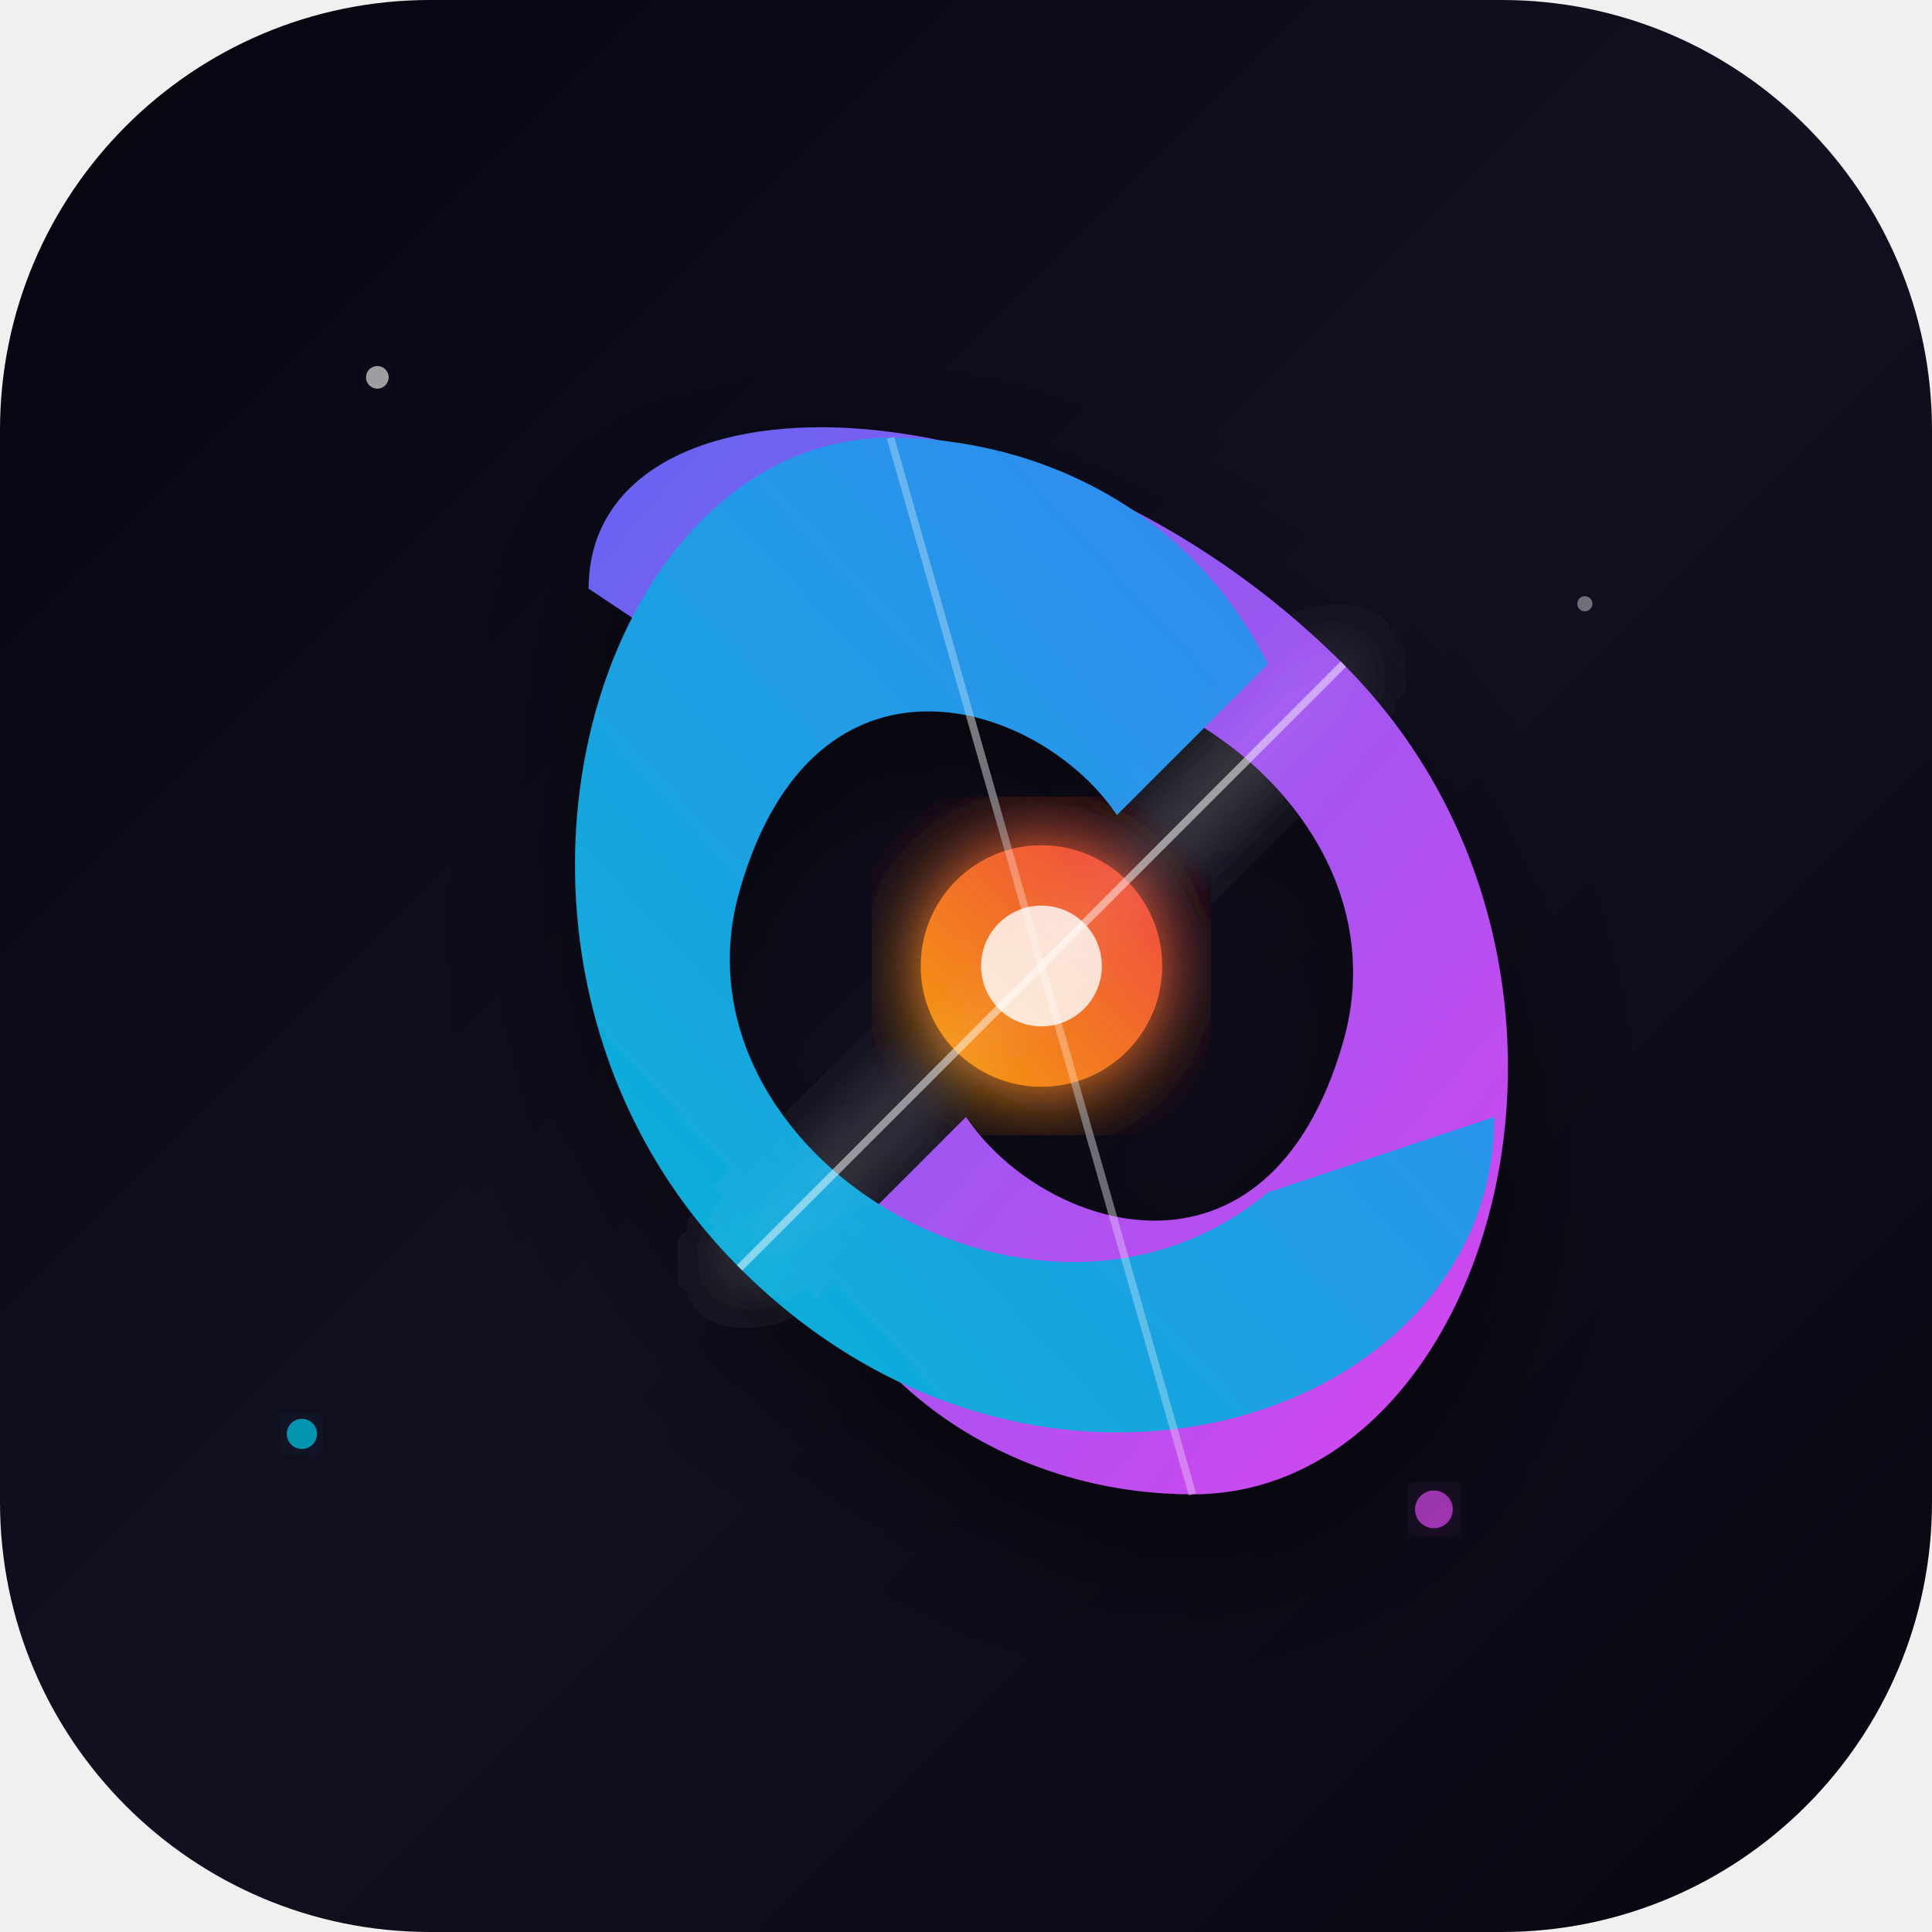
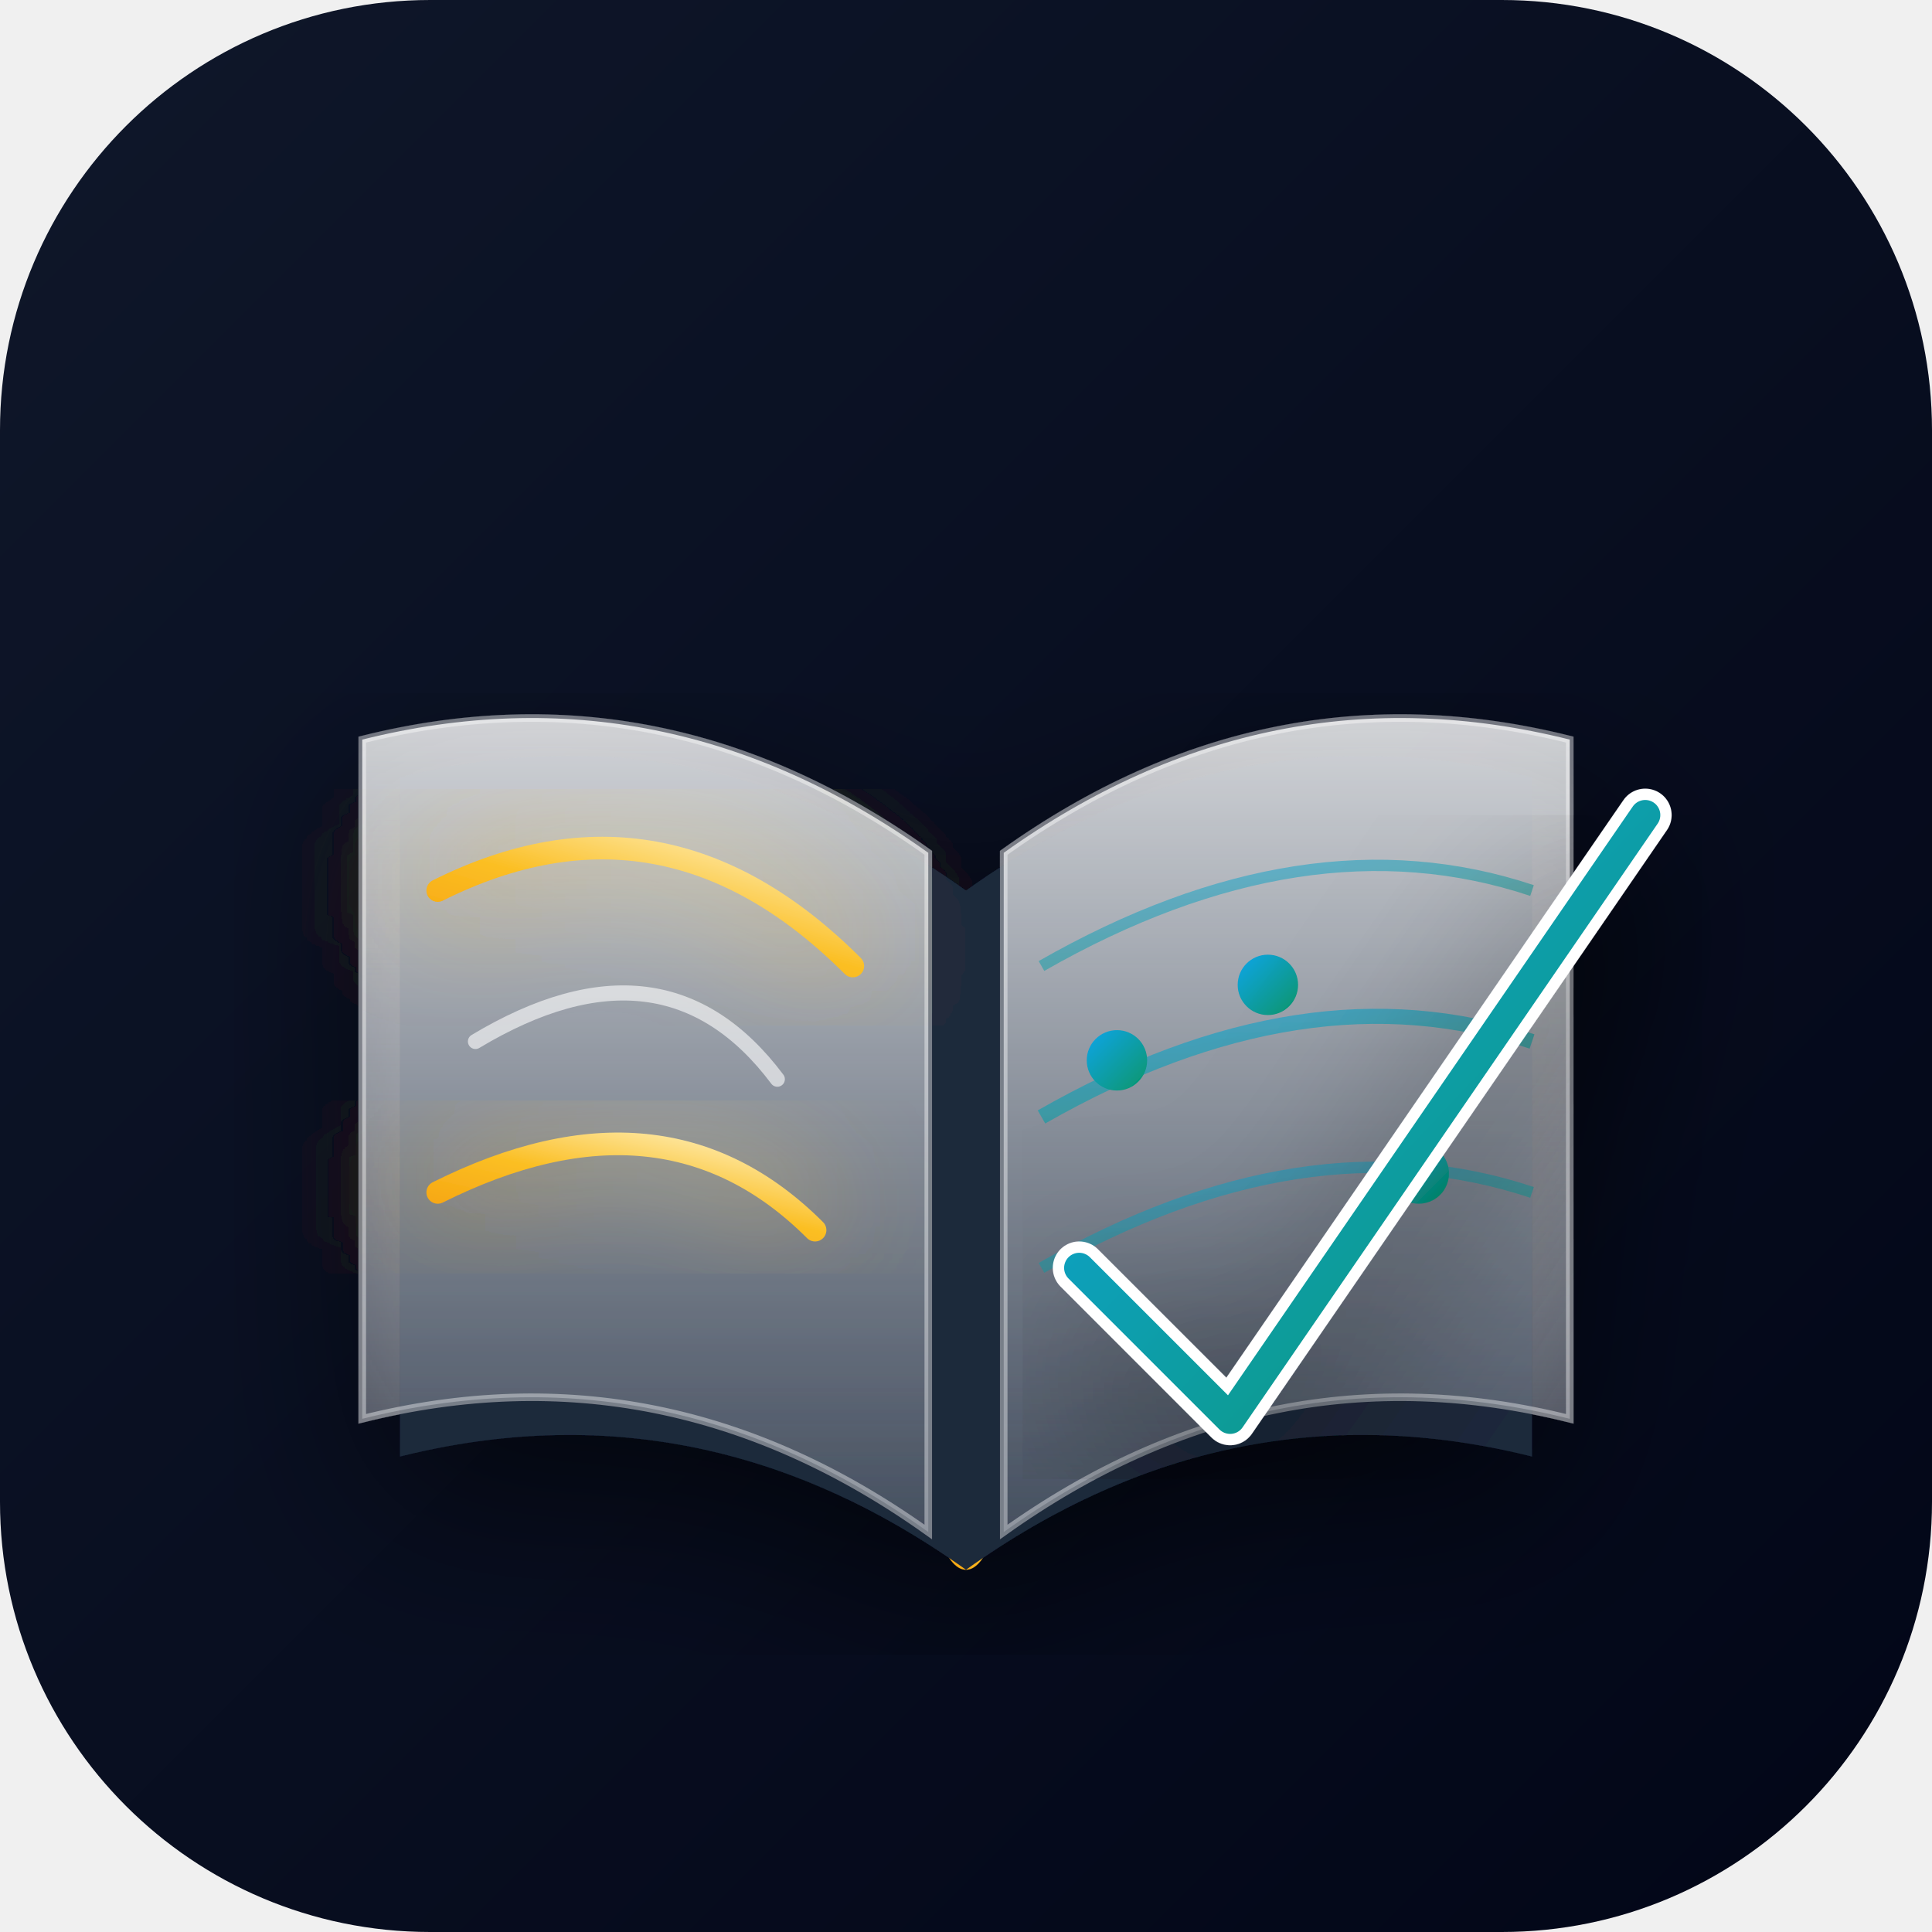
<svg xmlns="http://www.w3.org/2000/svg" viewBox="0 0 512 512">
  <defs>
    <linearGradient id="bg" x1="0%" y1="0%" x2="100%" y2="100%">
-       <stop offset="0%" stop-color="#050510" />
-       <stop offset="50%" stop-color="#121021" />
-       <stop offset="100%" stop-color="#080710" />
+       <stop offset="0%" stop-color="#0f172a" />
+       <stop offset="100%" stop-color="#020617" />
    </linearGradient>
-     <filter id="premium-shadow" x="-20%" y="-20%" width="140%" height="140%">
+     <linearGradient id="gold-grad" x1="0%" y1="100%" x2="100%" y2="0%">
+       <stop offset="0%" stop-color="#f59e0b" />
+       <stop offset="50%" stop-color="#fbbf24" />
+       <stop offset="100%" stop-color="#fef3c7" />
+     </linearGradient>
+     <linearGradient id="cyan-grad" x1="0%" y1="0%" x2="100%" y2="100%">
+       <stop offset="0%" stop-color="#0ea5e9" />
+       <stop offset="100%" stop-color="#059669" />
+     </linearGradient>
+     <linearGradient id="glass" x1="0%" y1="0%" x2="0%" y2="100%">
+       <stop offset="0%" stop-color="#ffffff" stop-opacity="0.8" />
+       <stop offset="100%" stop-color="#e2e8f0" stop-opacity="0.2" />
+     </linearGradient>
+     <filter id="glow-gold" x="-50%" y="-50%" width="200%" height="200%">
+       <feGaussianBlur stdDeviation="16" result="blur" />
+       <feComposite in="SourceGraphic" in2="blur" operator="over" />
+     </filter>
+     <filter id="premium-shadow" x="-10%" y="-10%" width="120%" height="120%">
      <feDropShadow dx="0" dy="16" stdDeviation="24" flood-color="#000000" flood-opacity="0.6" />
    </filter>
-     <filter id="glow" x="-20%" y="-20%" width="140%" height="140%">
-       <feGaussianBlur stdDeviation="8" result="blur" />
-       <feComposite in="SourceGraphic" in2="blur" operator="over" />
-     </filter>
-     <linearGradient id="ribbon-cyan" x1="0%" y1="100%" x2="100%" y2="0%">
-       <stop offset="0%" stop-color="#06b6d4" />
-       <stop offset="100%" stop-color="#3b82f6" />
-     </linearGradient>
-     <linearGradient id="ribbon-purple" x1="0%" y1="0%" x2="100%" y2="100%">
-       <stop offset="0%" stop-color="#6366f1" />
-       <stop offset="100%" stop-color="#d946ef" />
-     </linearGradient>
-     <linearGradient id="ribbon-gold" x1="0%" y1="100%" x2="100%" y2="0%">
-       <stop offset="0%" stop-color="#f59e0b" />
-       <stop offset="100%" stop-color="#ef4444" />
-     </linearGradient>
  </defs>
  <rect width="512" height="512" rx="114" fill="url(#bg)" />
-   <g transform="translate(116, 116)" filter="url(#premium-shadow)">
-     <path d="M 40 40               C 40 -20, 160 -20, 240 60              C 320 140, 280 280, 200 280              C 160 280, 120 260, 100 220              L 140 180              C 160 210, 220 230, 240 160              C 260 90, 160 30, 100 80               Z" fill="url(#ribbon-purple)" />
-     <path d="M 280 180              C 280 260, 160 300, 80 220              C 0 140, 40 0, 120 0              C 160 0, 200 20, 220 60              L 180 100              C 160 70, 100 50, 80 120              C 60 190, 160 250, 220 200              Z" fill="url(#ribbon-cyan)" />
-     <circle cx="160" cy="140" r="32" fill="url(#ribbon-gold)" filter="url(#glow)" />
-     <circle cx="160" cy="140" r="16" fill="#ffffff" opacity="0.8" />
-     <line x1="80" y1="220" x2="240" y2="60" stroke="#ffffff" stroke-width="2" opacity="0.5" filter="url(#glow)" />
-     <line x1="120" y1="0" x2="200" y2="280" stroke="#ffffff" stroke-width="2" opacity="0.3" />
+   <g transform="translate(66, 116)" filter="url(#premium-shadow)">
+     <ellipse cx="190" cy="270" rx="10" ry="30" fill="url(#gold-grad)" />
+     <path d="M 40 90               Q 120 70, 190 120               L 190 300               Q 120 250, 40 270               Z" fill="#1e293b" />
+     <path d="M 30 80               Q 110 60, 180 110               L 180 290               Q 110 240, 30 260               Z" fill="url(#glass)" stroke="rgba(255,255,255,0.4)" stroke-width="2" />
+     <path d="M 50 120 Q 110 90, 160 140" fill="none" stroke="url(#gold-grad)" stroke-width="6" stroke-linecap="round" filter="url(#glow-gold)" />
+     <path d="M 60 160 Q 110 130, 140 170" fill="none" stroke="#ffffff" stroke-width="4" stroke-linecap="round" opacity="0.6" />
+     <path d="M 50 200 Q 110 170, 150 210" fill="none" stroke="url(#gold-grad)" stroke-width="6" stroke-linecap="round" filter="url(#glow-gold)" />
+     <path d="M 340 90               Q 260 70, 190 120               L 190 300               Q 260 250, 340 270               Z" fill="#1e293b" />
+     <path d="M 350 80               Q 270 60, 200 110               L 200 290               Q 270 240, 350 260               Z" fill="url(#glass)" stroke="rgba(255,255,255,0.4)" stroke-width="2" />
+     <path d="M 230 110 L 230 250" fill="none" stroke="url(#cyan-grad)" stroke-width="3" opacity="0.5" />
+     <path d="M 270 100 L 270 250" fill="none" stroke="url(#cyan-grad)" stroke-width="4" opacity="0.6" />
+     <path d="M 310 90 L 310 250" fill="none" stroke="url(#cyan-grad)" stroke-width="3" opacity="0.5" />
+     <path d="M 210 140 Q 280 100, 340 120" fill="none" stroke="url(#cyan-grad)" stroke-width="3" opacity="0.5" />
+     <path d="M 210 180 Q 280 140, 340 160" fill="none" stroke="url(#cyan-grad)" stroke-width="4" opacity="0.6" />
+     <path d="M 210 220 Q 280 180, 340 200" fill="none" stroke="url(#cyan-grad)" stroke-width="3" opacity="0.5" />
+     <circle cx="270" cy="145" r="8" fill="url(#cyan-grad)" />
+     <circle cx="230" cy="165" r="8" fill="url(#cyan-grad)" />
+     <circle cx="310" cy="195" r="8" fill="url(#cyan-grad)" />
+     <path d="M 220 220 L 260 260 L 370 100" fill="none" stroke="#ffffff" stroke-width="14" stroke-linecap="round" stroke-linejoin="round" filter="url(#premium-shadow)" />
+     <path d="M 220 220 L 260 260 L 370 100" fill="none" stroke="url(#cyan-grad)" stroke-width="8" stroke-linecap="round" stroke-linejoin="round" />
  </g>
-   <circle cx="100" cy="100" r="3" fill="#ffffff" opacity="0.6" filter="url(#glow)" />
-   <circle cx="420" cy="160" r="2" fill="#ffffff" opacity="0.4" />
-   <circle cx="80" cy="380" r="4" fill="#06b6d4" opacity="0.8" filter="url(#glow)" />
-   <circle cx="380" cy="400" r="5" fill="#d946ef" opacity="0.7" filter="url(#glow)" />
</svg>
